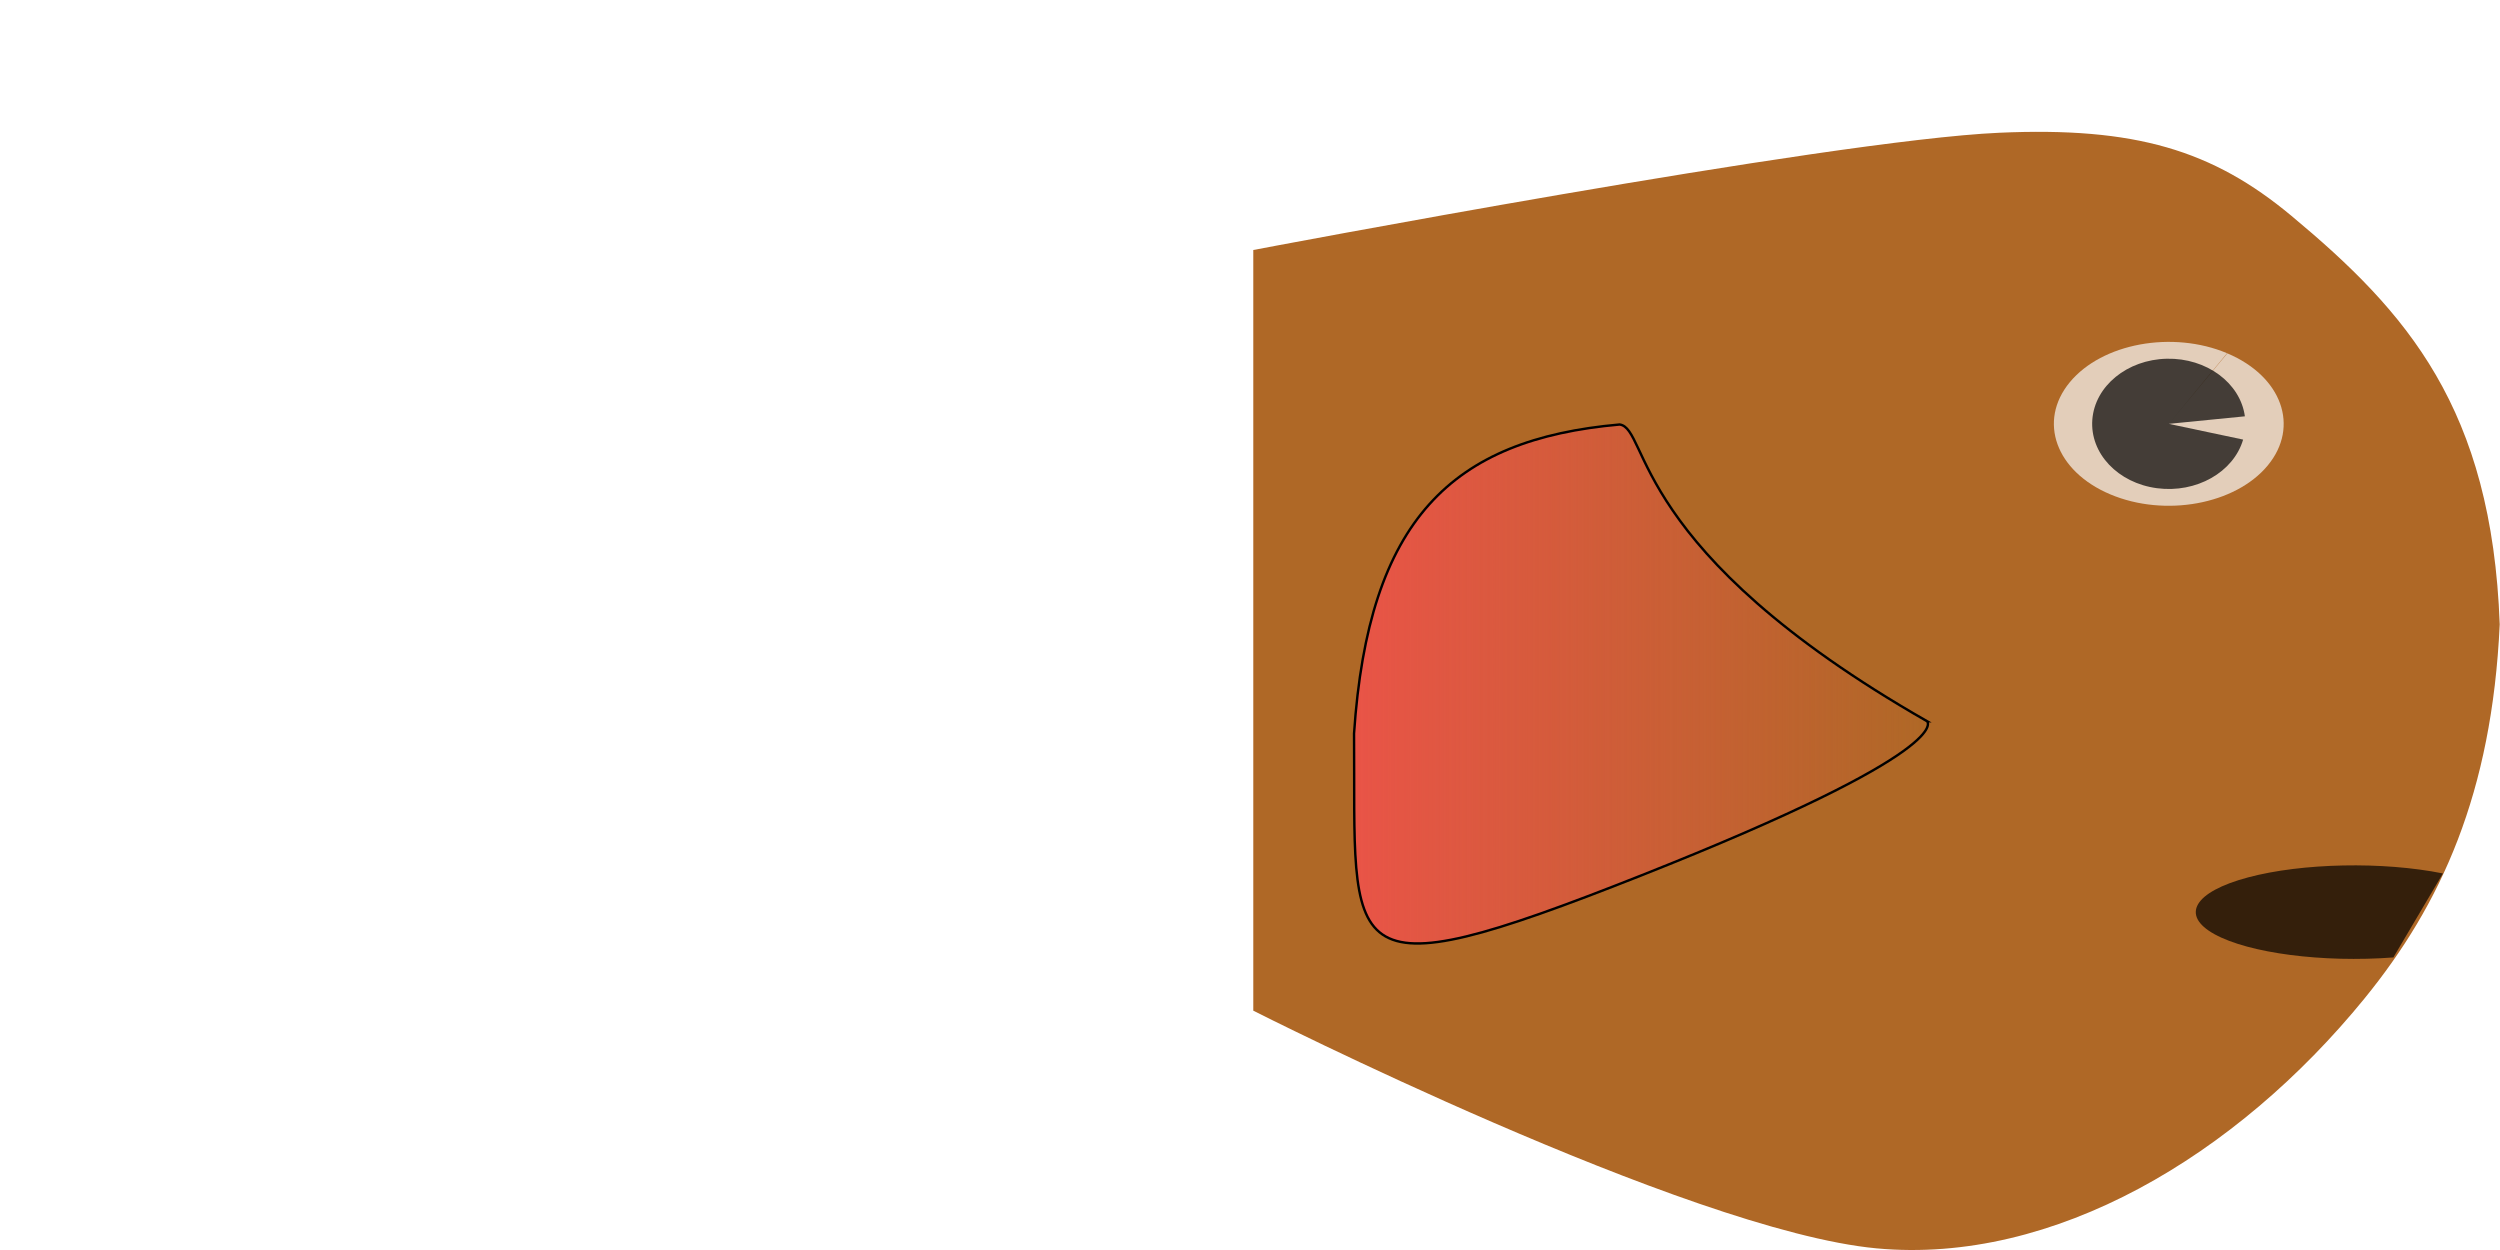
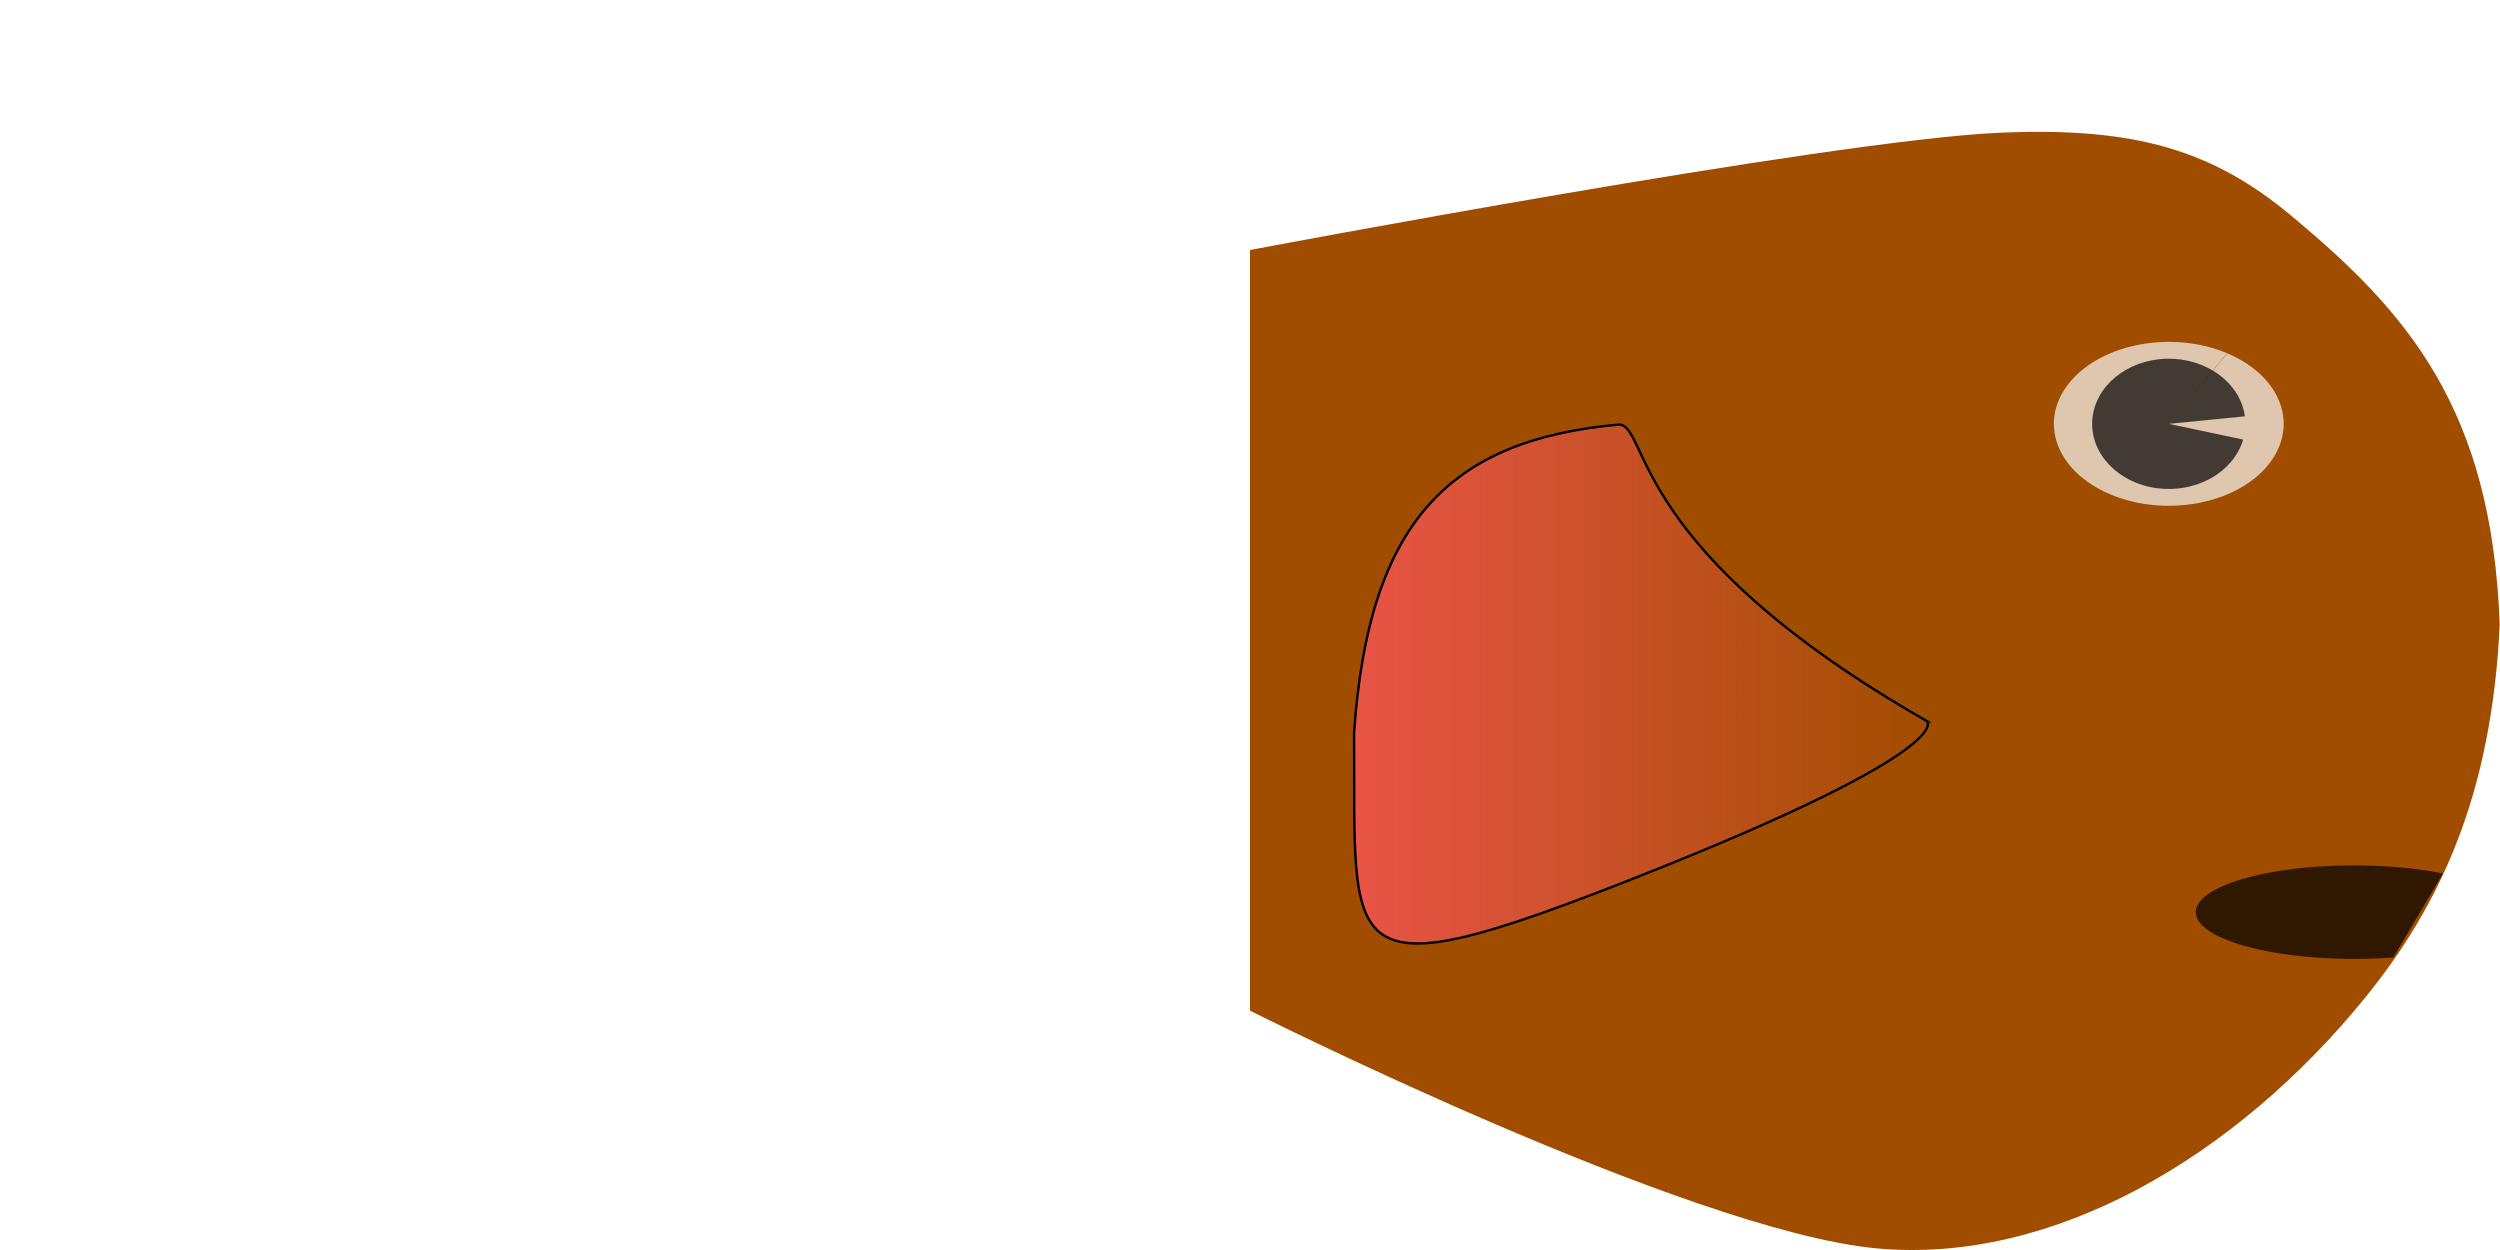
<svg xmlns="http://www.w3.org/2000/svg" xmlns:xlink="http://www.w3.org/1999/xlink" width="200mm" height="100mm" viewBox="0 0 200 100" version="1.1" id="svg5112">
  <defs id="defs5106">
    <linearGradient xlink:href="#linearGradient1549" id="linearGradient1551" x1="107.987" y1="251.719" x2="154.226" y2="251.719" gradientUnits="userSpaceOnUse" />
    <linearGradient id="linearGradient1549">
      <stop style="stop-color:#e95447;stop-opacity:1;" offset="0" id="stop1545" />
      <stop style="stop-color:#e95447;stop-opacity:0;" offset="1" id="stop1547" />
    </linearGradient>
  </defs>
  <g id="layer1" transform="translate(0,-197)">
    <g id="g830" transform="matrix(0.9971431,0,0,1,0.5485944,2e-5)">
-       <path style="opacity:0.85;fill:#a14d00;fill-opacity:1;stroke:none;stroke-width:1.101;stroke-miterlimit:4;stroke-dasharray:none;stroke-opacity:1" d="m 100,217 c 0,0 46.213,-8.774 59.83,-9.379 10.926,-0.486 17.127,1.387 23.456,6.642 9.28,7.705 16.081,15.398 16.714,32.69 -0.627,13.527 -4.719,22.419 -10.84,29.915 C 178.872,289.47 164.21,298.19 150,296.868 134.855,295.458 100,277.854 100,277.854 Z" id="rect5139-6" />
+       <path style="opacity:1;fill:#a14d00;fill-opacity:1;stroke:none;stroke-width:1.101;stroke-miterlimit:4;stroke-dasharray:none;stroke-opacity:1" d="m 99.736,217 c 0,0 46.477,-8.773 60.093,-9.379 10.926,-0.486 17.127,1.387 23.456,6.642 9.28,7.705 16.081,15.398 16.714,32.69 -0.627,13.527 -4.719,22.419 -10.84,29.915 C 178.872,289.47 164.21,298.19 150,296.868 134.855,295.458 99.736,277.854 99.736,277.854 Z" id="rect5139-6" />
      <path style="opacity:0.7;fill:#f9f9f9;fill-opacity:1;stroke-width:1.643" id="path5163-7" d="m 178.148,225.268 a 9.218,6.555 0 0 1 3.235,8.976 9.218,6.555 0 0 1 -12.62,2.307 9.218,6.555 0 0 1 -3.254,-8.973 9.218,6.555 0 0 1 12.616,-2.321 l -4.675,5.649 z" />
      <path style="opacity:0.7;fill:#000000;fill-opacity:1;stroke-width:0.265" id="path98-5" d="m 179.414,232.167 a 6.147,5.212 0 0 1 -6.909,3.89 6.147,5.212 0 0 1 -5.19,-5.484 6.147,5.212 0 0 1 5.976,-4.875 6.147,5.212 0 0 1 6.264,4.608 l -6.106,0.602 z" />
      <path style="opacity:0.7;fill:#000000;fill-opacity:1;stroke-width:0.265" id="path100-0" d="m 191.469,273.595 a 12.695,3.742 0 0 1 -14.346,-1.856 12.695,3.742 0 0 1 2.692,-4.549 12.695,3.742 0 0 1 15.63,-0.315" />
      <path style="fill:url(#linearGradient1551);fill-opacity:1;stroke:#000000;stroke-width:0.195px;stroke-linecap:butt;stroke-linejoin:miter;stroke-opacity:1" d="m 154.057,254.699 c -23.944,-13.658 -22.268,-23.414 -24.663,-23.739 -13.478,1.185 -20.154,7.611 -21.31,24.715 0.138,17.952 -1.729,21.138 22.986,11.382 25.551,-10.086 22.986,-12.358 22.986,-12.358 z" id="path921" />
    </g>
  </g>
</svg>
